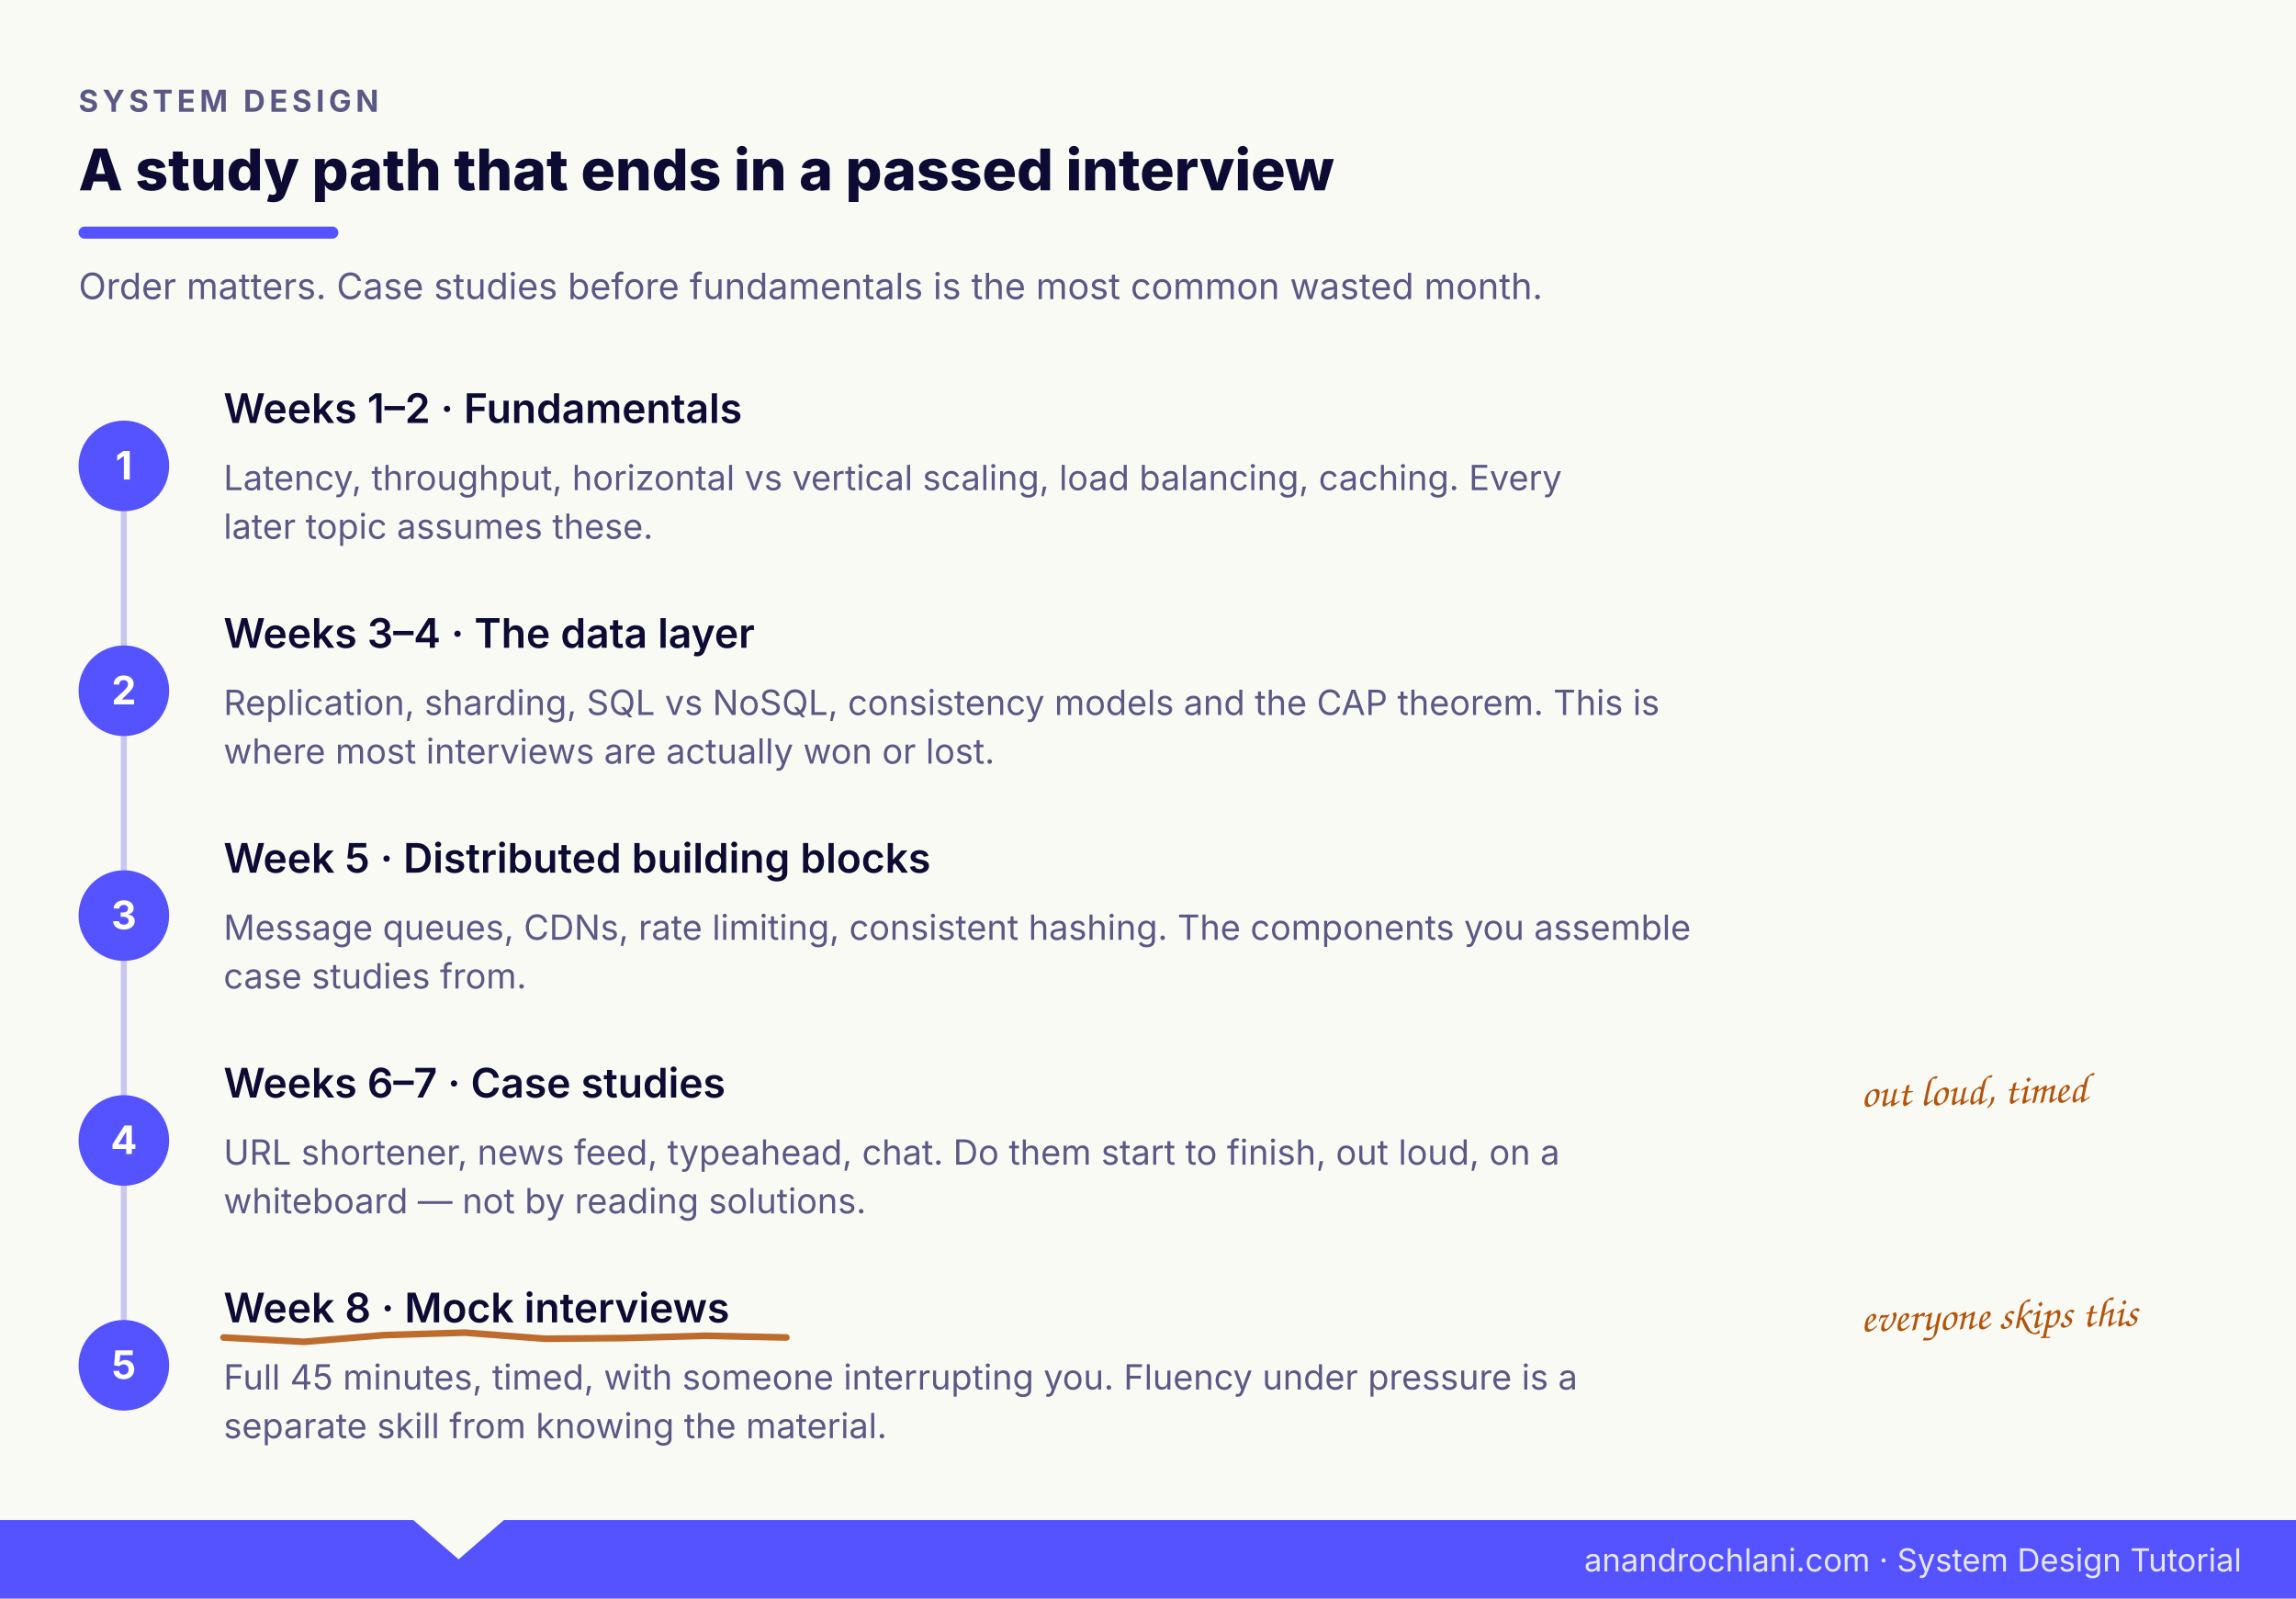
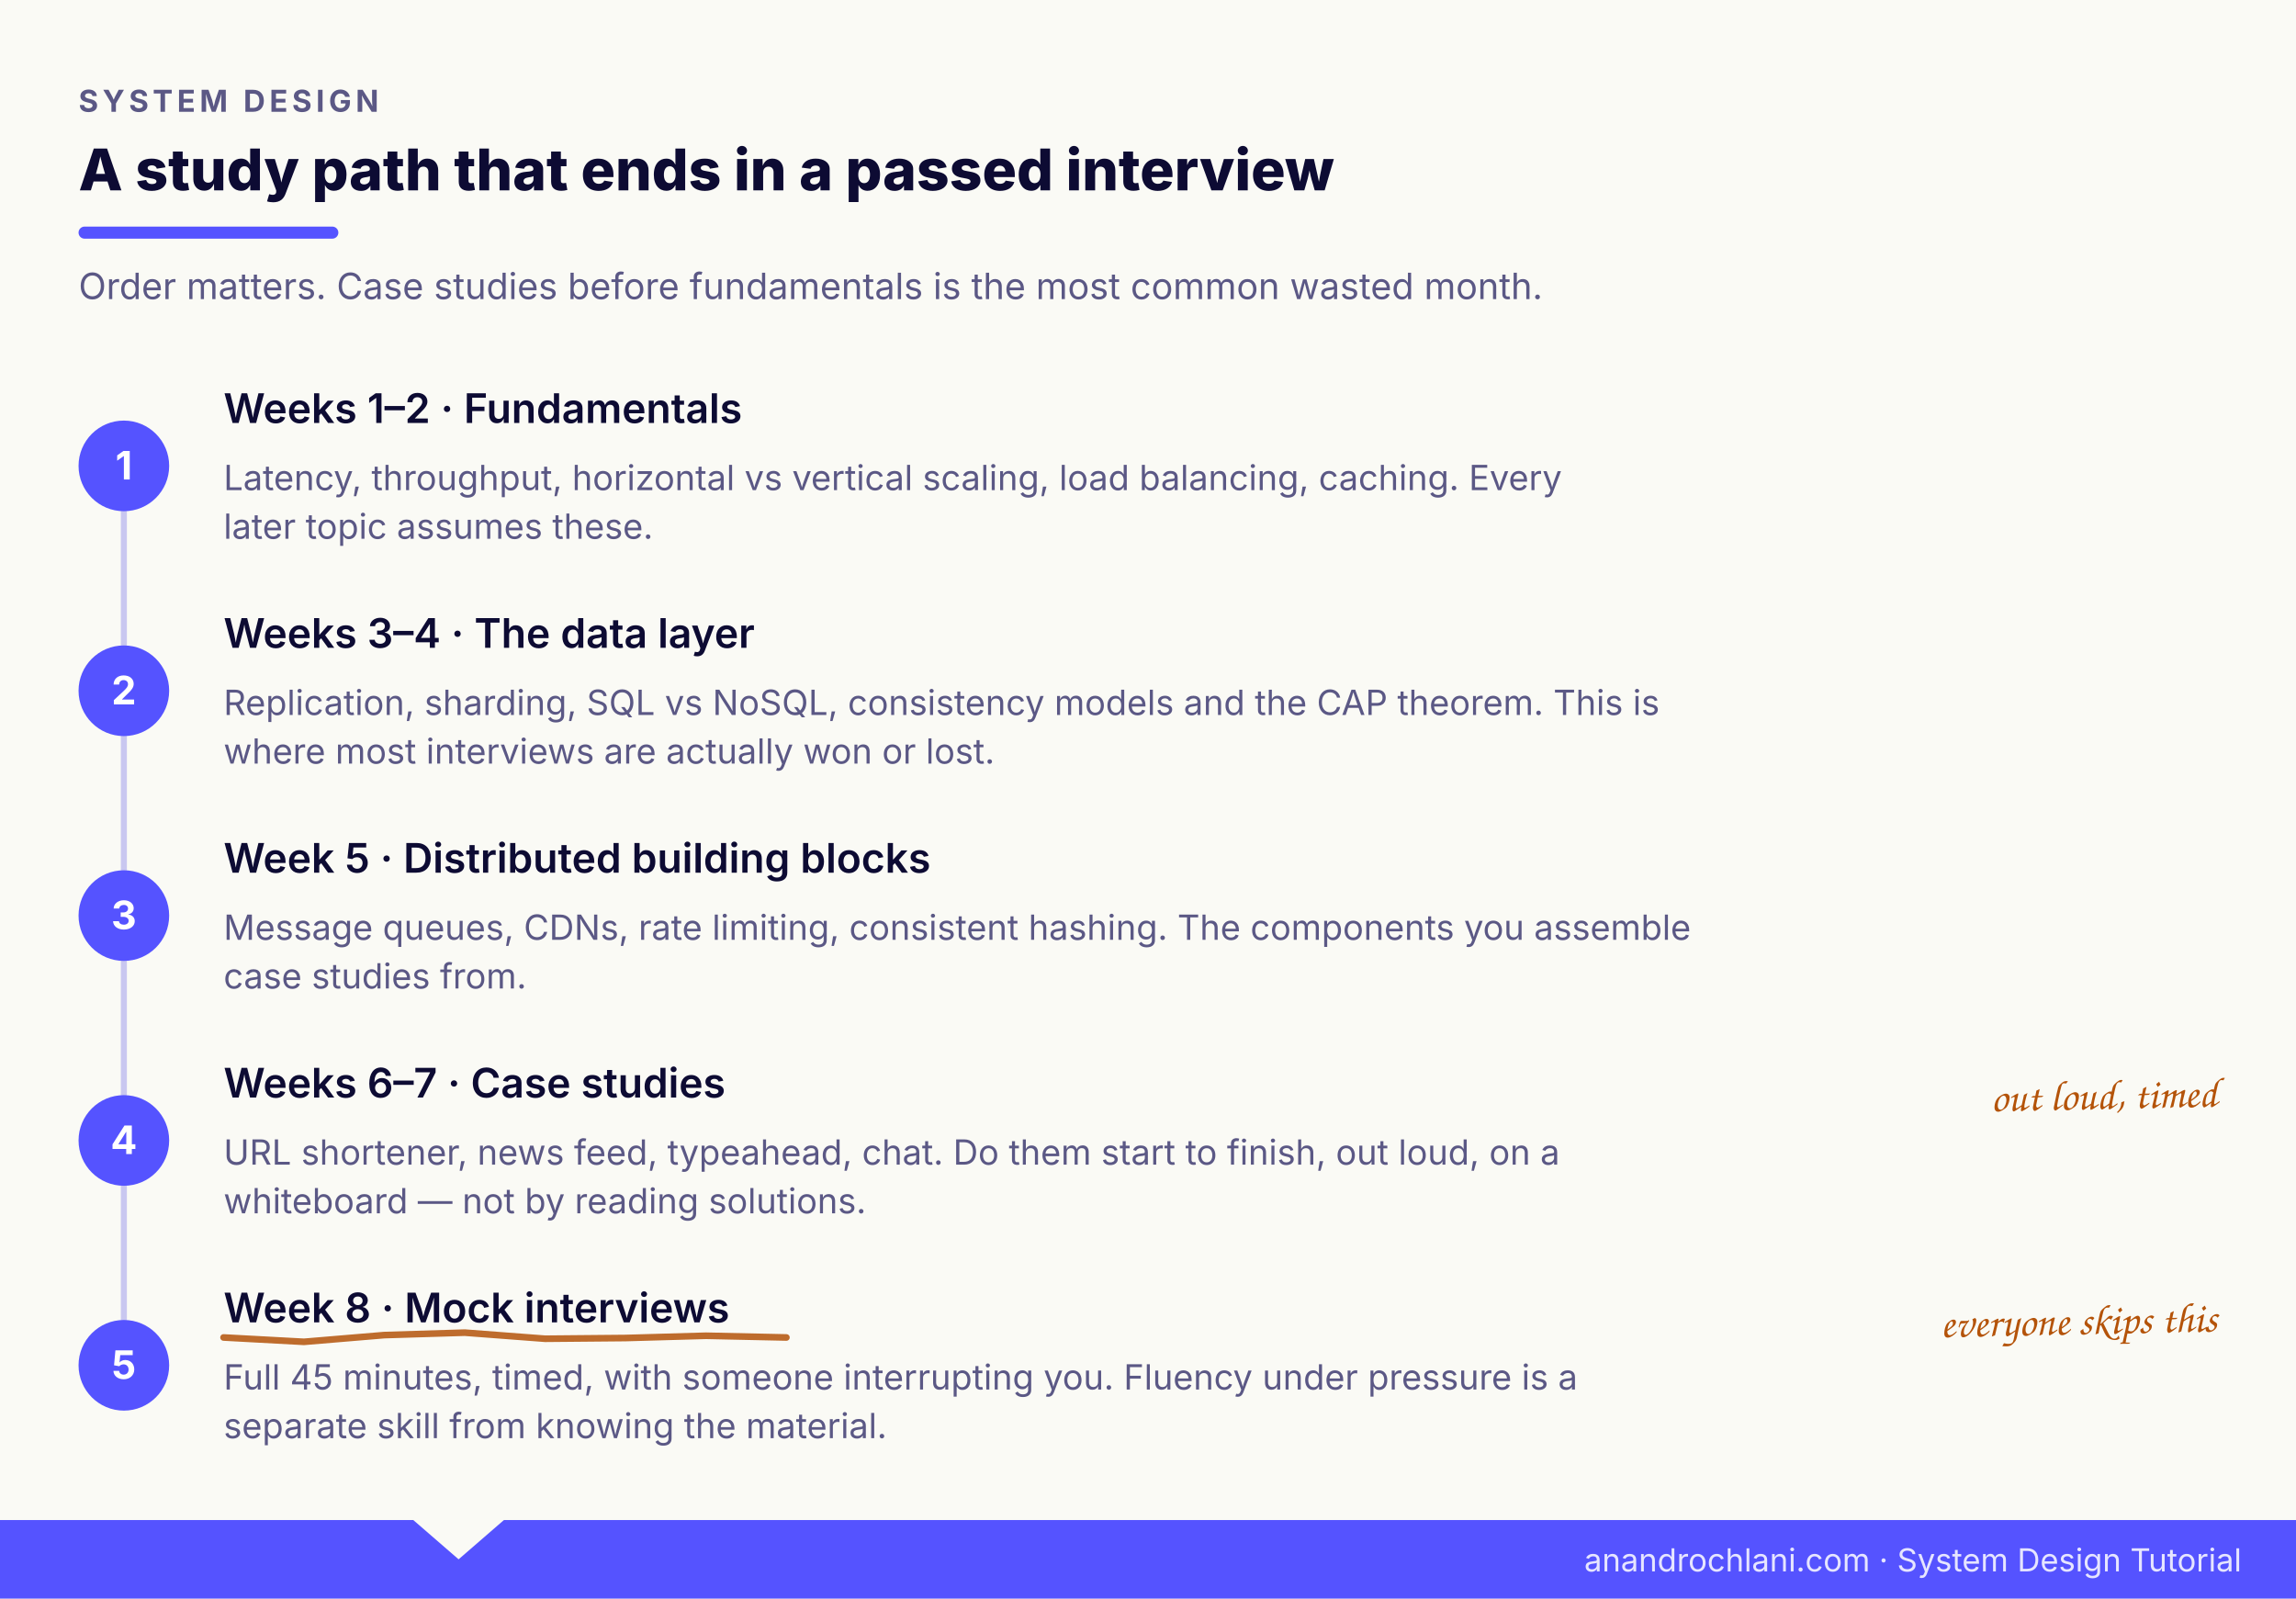
<svg xmlns="http://www.w3.org/2000/svg" viewBox="0 0 760 529.125" width="760" height="529.125" role="img" aria-labelledby="t d" preserveAspectRatio="xMidYMid meet">
  <defs>
    <marker id="ah" viewBox="0 0 10 10" refX="9" refY="5" markerWidth="7" markerHeight="7" orient="auto-start-reverse">
      <path d="M0,0 L10,5 L0,10 z" fill="#171450" />
    </marker>
    <marker id="ah-rev" viewBox="0 0 10 10" refX="1" refY="5" markerWidth="7" markerHeight="7" orient="auto-start-reverse">
      <path d="M10,0 L0,5 L10,10 z" fill="#171450" />
    </marker>
  </defs>
  <rect width="760" height="529.125" fill="#FAFAF5" />
  <text x="26" y="37" font-family="Inter, system-ui, -apple-system, 'Segoe UI', Roboto, 'Helvetica Neue', Arial, sans-serif" font-size="10" font-weight="700" fill="#5B5885" text-anchor="start" letter-spacing="1.4">SYSTEM DESIGN</text>
  <text x="26" y="63" font-family="Inter, system-ui, -apple-system, 'Segoe UI', Roboto, 'Helvetica Neue', Arial, sans-serif" font-size="19" font-weight="800" fill="#0D0B33" text-anchor="start">A study path that ends in a passed interview</text>
  <rect x="26" y="75" width="86" height="4" rx="2" fill="#5553FF" />
  <text x="26" y="99" font-family="Inter, system-ui, -apple-system, 'Segoe UI', Roboto, 'Helvetica Neue', Arial, sans-serif" font-size="12" font-weight="400" fill="#5B5885" text-anchor="start">Order matters. Case studies before fundamentals is the most common wasted month.</text>
  <line x1="41" y1="154.21" x2="41" y2="451.91" stroke="#C9C7F0" stroke-width="2" />
  <circle cx="41" cy="154.21" r="15" fill="#5553FF" />
  <text x="41" y="158.71" font-family="Inter, system-ui, -apple-system, 'Segoe UI', Roboto, 'Helvetica Neue', Arial, sans-serif" font-size="13" font-weight="700" fill="#FFFFFF" text-anchor="middle">1</text>
  <text x="74" y="140" font-family="Inter, system-ui, -apple-system, 'Segoe UI', Roboto, 'Helvetica Neue', Arial, sans-serif" font-size="13.5" font-weight="600" fill="#0D0B33" text-anchor="start">Weeks 1–2 · Fundamentals</text>
  <text x="74" y="162.23" font-family="Inter, system-ui, -apple-system, 'Segoe UI', Roboto, 'Helvetica Neue', Arial, sans-serif" font-size="11.5" font-weight="400" fill="#5B5885" text-anchor="start">Latency, throughput, horizontal vs vertical scaling, load balancing, caching. Every</text>
  <text x="74" y="178.33" font-family="Inter, system-ui, -apple-system, 'Segoe UI', Roboto, 'Helvetica Neue', Arial, sans-serif" font-size="11.5" font-weight="400" fill="#5B5885" text-anchor="start">later topic assumes these.</text>
  <circle cx="41" cy="228.64" r="15" fill="#5553FF" />
  <text x="41" y="233.14" font-family="Inter, system-ui, -apple-system, 'Segoe UI', Roboto, 'Helvetica Neue', Arial, sans-serif" font-size="13" font-weight="700" fill="#FFFFFF" text-anchor="middle">2</text>
  <text x="74" y="214.43" font-family="Inter, system-ui, -apple-system, 'Segoe UI', Roboto, 'Helvetica Neue', Arial, sans-serif" font-size="13.5" font-weight="600" fill="#0D0B33" text-anchor="start">Weeks 3–4 · The data layer</text>
  <text x="74" y="236.65" font-family="Inter, system-ui, -apple-system, 'Segoe UI', Roboto, 'Helvetica Neue', Arial, sans-serif" font-size="11.5" font-weight="400" fill="#5B5885" text-anchor="start">Replication, sharding, SQL vs NoSQL, consistency models and the CAP theorem. This is</text>
  <text x="74" y="252.75" font-family="Inter, system-ui, -apple-system, 'Segoe UI', Roboto, 'Helvetica Neue', Arial, sans-serif" font-size="11.5" font-weight="400" fill="#5B5885" text-anchor="start">where most interviews are actually won or lost.</text>
  <circle cx="41" cy="303.06" r="15" fill="#5553FF" />
  <text x="41" y="307.56" font-family="Inter, system-ui, -apple-system, 'Segoe UI', Roboto, 'Helvetica Neue', Arial, sans-serif" font-size="13" font-weight="700" fill="#FFFFFF" text-anchor="middle">3</text>
  <text x="74" y="288.85" font-family="Inter, system-ui, -apple-system, 'Segoe UI', Roboto, 'Helvetica Neue', Arial, sans-serif" font-size="13.5" font-weight="600" fill="#0D0B33" text-anchor="start">Week 5 · Distributed building blocks</text>
  <text x="74" y="311.08" font-family="Inter, system-ui, -apple-system, 'Segoe UI', Roboto, 'Helvetica Neue', Arial, sans-serif" font-size="11.5" font-weight="400" fill="#5B5885" text-anchor="start">Message queues, CDNs, rate limiting, consistent hashing. The components you assemble</text>
  <text x="74" y="327.18" font-family="Inter, system-ui, -apple-system, 'Segoe UI', Roboto, 'Helvetica Neue', Arial, sans-serif" font-size="11.5" font-weight="400" fill="#5B5885" text-anchor="start">case studies from.</text>
  <circle cx="41" cy="377.49" r="15" fill="#5553FF" />
  <text x="41" y="381.99" font-family="Inter, system-ui, -apple-system, 'Segoe UI', Roboto, 'Helvetica Neue', Arial, sans-serif" font-size="13" font-weight="700" fill="#FFFFFF" text-anchor="middle">4</text>
  <text x="74" y="363.28" font-family="Inter, system-ui, -apple-system, 'Segoe UI', Roboto, 'Helvetica Neue', Arial, sans-serif" font-size="13.5" font-weight="600" fill="#0D0B33" text-anchor="start">Weeks 6–7 · Case studies</text>
  <text x="74" y="385.5" font-family="Inter, system-ui, -apple-system, 'Segoe UI', Roboto, 'Helvetica Neue', Arial, sans-serif" font-size="11.5" font-weight="400" fill="#5B5885" text-anchor="start">URL shortener, news feed, typeahead, chat. Do them start to finish, out loud, on a</text>
  <text x="74" y="401.6" font-family="Inter, system-ui, -apple-system, 'Segoe UI', Roboto, 'Helvetica Neue', Arial, sans-serif" font-size="11.5" font-weight="400" fill="#5B5885" text-anchor="start">whiteboard — not by reading solutions.</text>
-   <text x="616" y="366.28" font-family="Noteworthy, 'Bradley Hand', 'Segoe Print', 'Comic Sans MS', cursive" font-size="14" fill="#B45309" text-anchor="start" transform="rotate(-1.2 616 366.28)">out loud, timed</text>
+   <text x="734" y="366.28" font-family="Noteworthy, 'Bradley Hand', 'Segoe Print', 'Comic Sans MS', cursive" font-size="14" fill="#B45309" text-anchor="end" transform="rotate(-1.2 734 366.28)">out loud, timed</text>
  <circle cx="41" cy="451.91" r="15" fill="#5553FF" />
  <text x="41" y="456.41" font-family="Inter, system-ui, -apple-system, 'Segoe UI', Roboto, 'Helvetica Neue', Arial, sans-serif" font-size="13" font-weight="700" fill="#FFFFFF" text-anchor="middle">5</text>
  <text x="74" y="437.7" font-family="Inter, system-ui, -apple-system, 'Segoe UI', Roboto, 'Helvetica Neue', Arial, sans-serif" font-size="13.5" font-weight="600" fill="#0D0B33" text-anchor="start">Week 8 · Mock interviews</text>
  <text x="74" y="459.93" font-family="Inter, system-ui, -apple-system, 'Segoe UI', Roboto, 'Helvetica Neue', Arial, sans-serif" font-size="11.5" font-weight="400" fill="#5B5885" text-anchor="start">Full 45 minutes, timed, with someone interrupting you. Fluency under pressure is a</text>
  <text x="74" y="476.03" font-family="Inter, system-ui, -apple-system, 'Segoe UI', Roboto, 'Helvetica Neue', Arial, sans-serif" font-size="11.5" font-weight="400" fill="#5B5885" text-anchor="start">separate skill from knowing the material.</text>
-   <text x="616" y="440.7" font-family="Noteworthy, 'Bradley Hand', 'Segoe Print', 'Comic Sans MS', cursive" font-size="14" fill="#B45309" text-anchor="start" transform="rotate(-1.2 616 440.7)">everyone skips this</text>
+   <text x="734" y="440.7" font-family="Noteworthy, 'Bradley Hand', 'Segoe Print', 'Comic Sans MS', cursive" font-size="14" fill="#B45309" text-anchor="end" transform="rotate(-1.2 734 440.7)">everyone skips this</text>
  <path d="M74,442.7 L100.61,444.14 L127.23,441.91 L153.84,441.1 L180.46,443.12 L207.07,442.88 L233.69,442.13 L260.3,442.7" stroke="#B45309" stroke-width="2.2" fill="none" stroke-linecap="round" opacity="0.85" />
  <rect x="0" y="503.13" width="760" height="26" fill="#5553FF" />
  <polygon points="136.8,503.13 166.8,503.13 151.8,516.13" fill="#FAFAF5" />
  <text x="742" y="520.13" font-family="Inter, system-ui, -apple-system, 'Segoe UI', Roboto, 'Helvetica Neue', Arial, sans-serif" font-size="10.5" fill="#E6E5FF" text-anchor="end">anandrochlani.com  ·  System Design Tutorial</text>
</svg>
